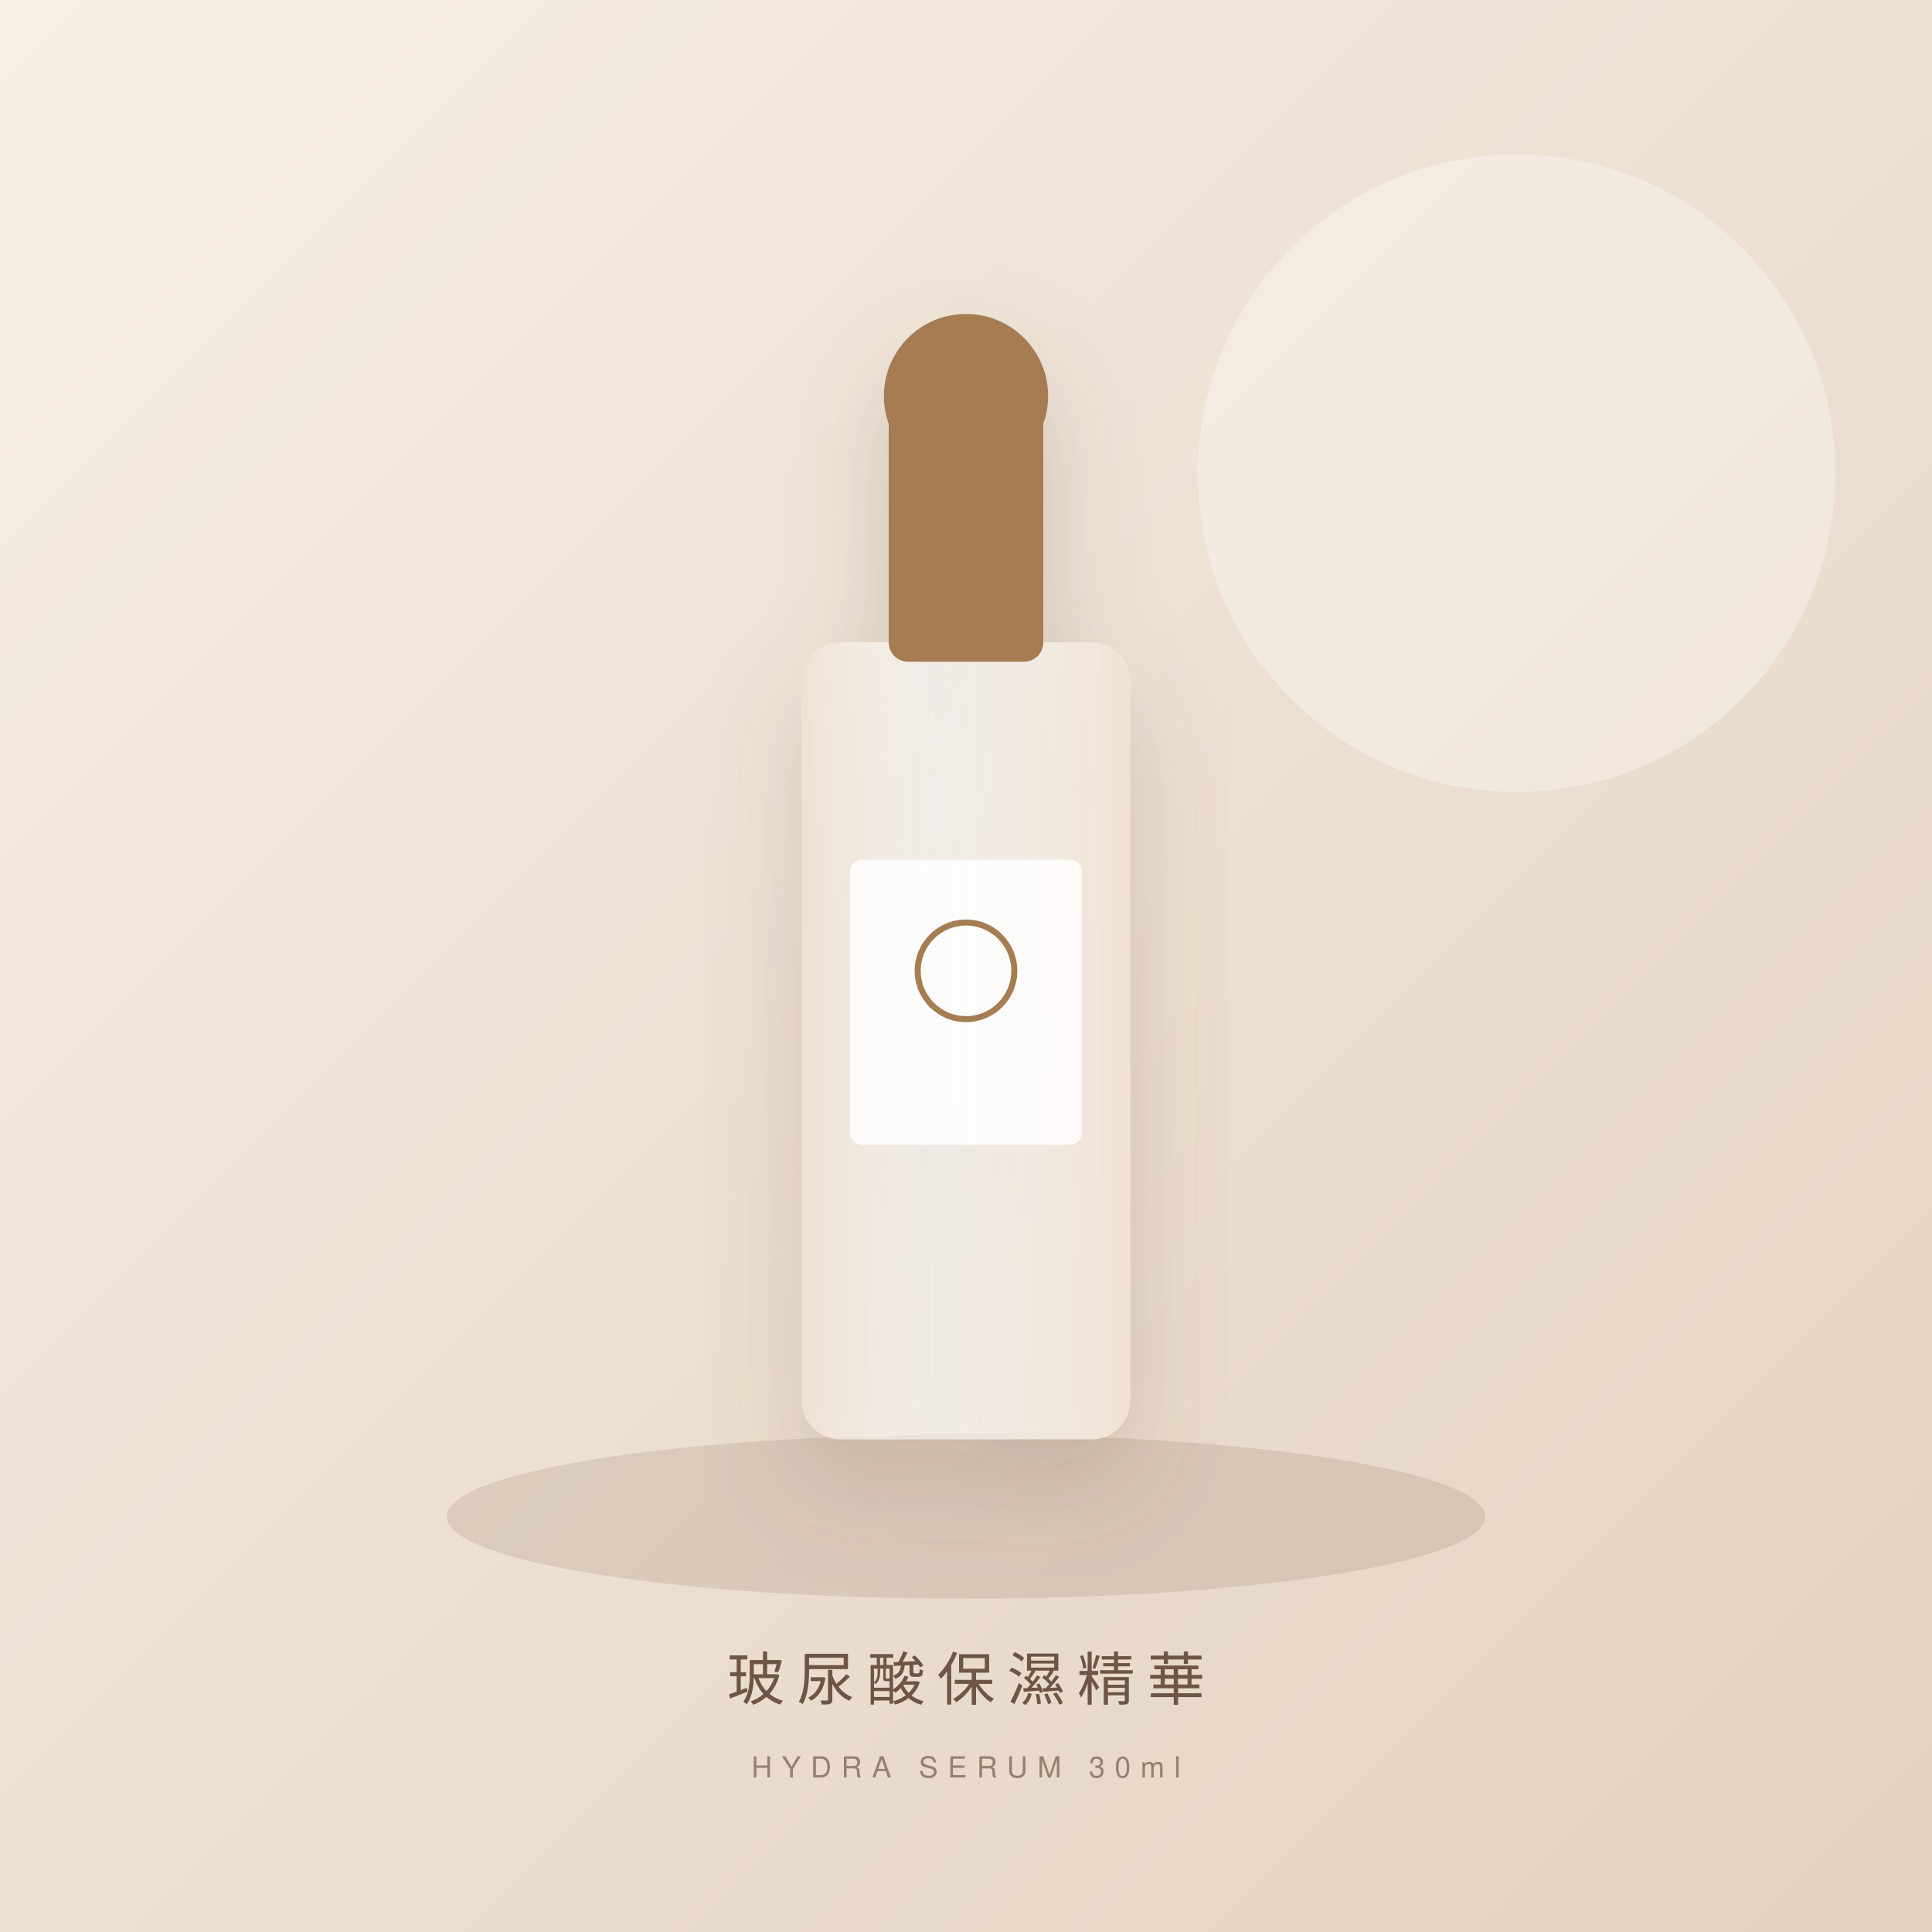
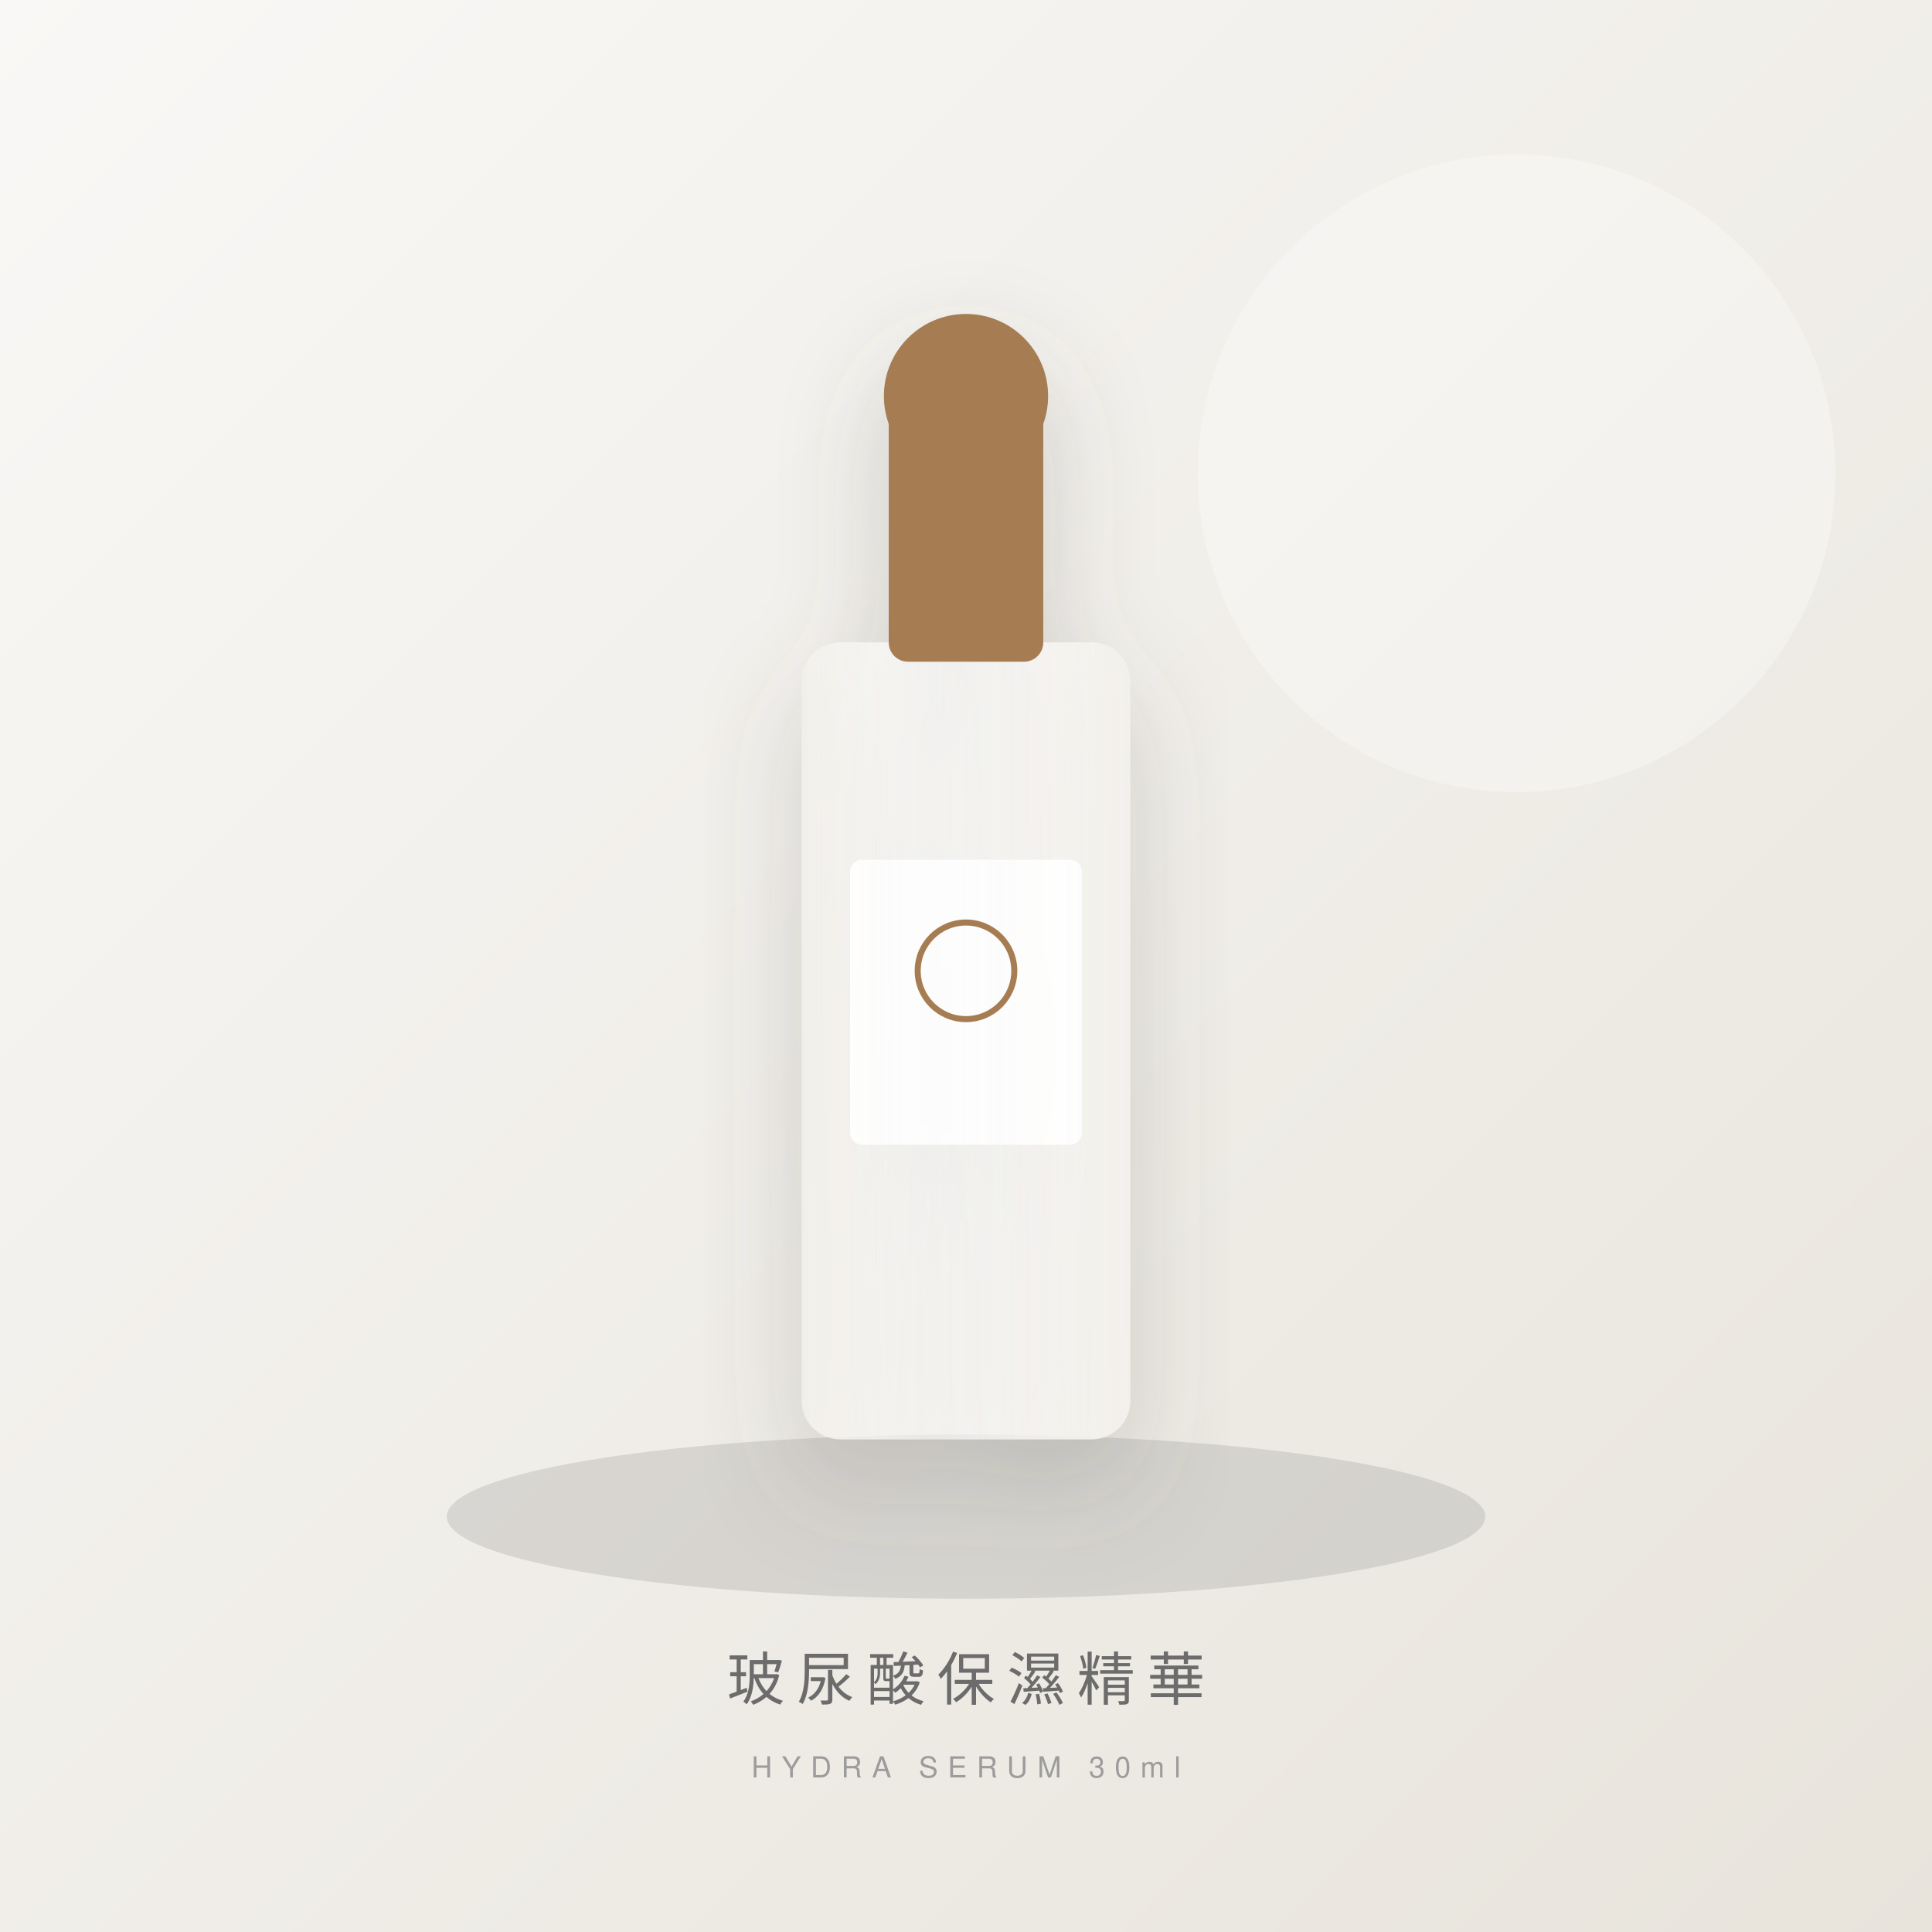
<svg xmlns="http://www.w3.org/2000/svg" viewBox="0 0 800 800" role="img" aria-label="玻尿酸保濕精華">
  <defs>
    <linearGradient id="g" x1="0" y1="0" x2="1" y2="1">
-       <stop offset="0" stop-color="#F7EFE6" />
-       <stop offset="1" stop-color="#E3D2C0" />
+       <stop offset="0" stop-color="#F9F8F6" />
+       <stop offset="1" stop-color="#E8E4DC" />
    </linearGradient>
    <linearGradient id="b" x1="0" y1="0" x2="1" y2="0">
-       <stop offset="0" stop-color="#EFE2D3" stop-opacity=".95" />
+       <stop offset="0" stop-color="#F2F0EB" stop-opacity=".95" />
      <stop offset=".4" stop-color="#FFFFFF" stop-opacity=".55" />
-       <stop offset="1" stop-color="#EFE2D3" />
+       <stop offset="1" stop-color="#F2F0EB" />
    </linearGradient>
    <filter id="s" x="-30%" y="-30%" width="160%" height="160%">
-       <feDropShadow dx="0" dy="20" stdDeviation="22" flood-color="#6B5140" flood-opacity=".24" />
+       <feDropShadow dx="0" dy="20" stdDeviation="22" flood-color="#5A5651" flood-opacity=".24" />
    </filter>
  </defs>
  <rect width="800" height="800" fill="url(#g)" />
  <circle cx="628" cy="196" r="132" fill="#FFFFFF" opacity=".3" />
-   <ellipse cx="400" cy="628" rx="215" ry="34" fill="#8C6E58" opacity=".18" />
+   <ellipse cx="400" cy="628" rx="215" ry="34" fill="#6C6C6C" opacity=".18" />
  <g filter="url(#s)">
    <rect x="332" y="266" width="136" height="330" rx="16" fill="url(#b)" />
    <rect x="368" y="168" width="64" height="106" rx="8" fill="#A67C52" />
    <circle cx="400" cy="164" r="34" fill="#A67C52" />
    <rect x="352" y="356" width="96" height="118" rx="5" fill="#FFFFFF" opacity=".85" />
    <circle cx="400" cy="402" r="20" fill="none" stroke="#A67C52" stroke-width="2.5" />
  </g>
-   <text x="400" y="704" font-family="Georgia,serif" font-size="24" letter-spacing="5" fill="#6E5546" text-anchor="middle">玻尿酸保濕精華</text>
-   <text x="400" y="736" font-family="Helvetica,Arial,sans-serif" font-size="12" letter-spacing="4" fill="#96806F" text-anchor="middle">HYDRA SERUM 30ml</text>
+   <text x="400" y="704" font-family="Georgia,serif" font-size="24" letter-spacing="5" fill="#6C6C6C" text-anchor="middle">玻尿酸保濕精華</text>
+   <text x="400" y="736" font-family="Helvetica,Arial,sans-serif" font-size="12" letter-spacing="4" fill="#9C9C9C" text-anchor="middle">HYDRA SERUM 30ml</text>
</svg>
